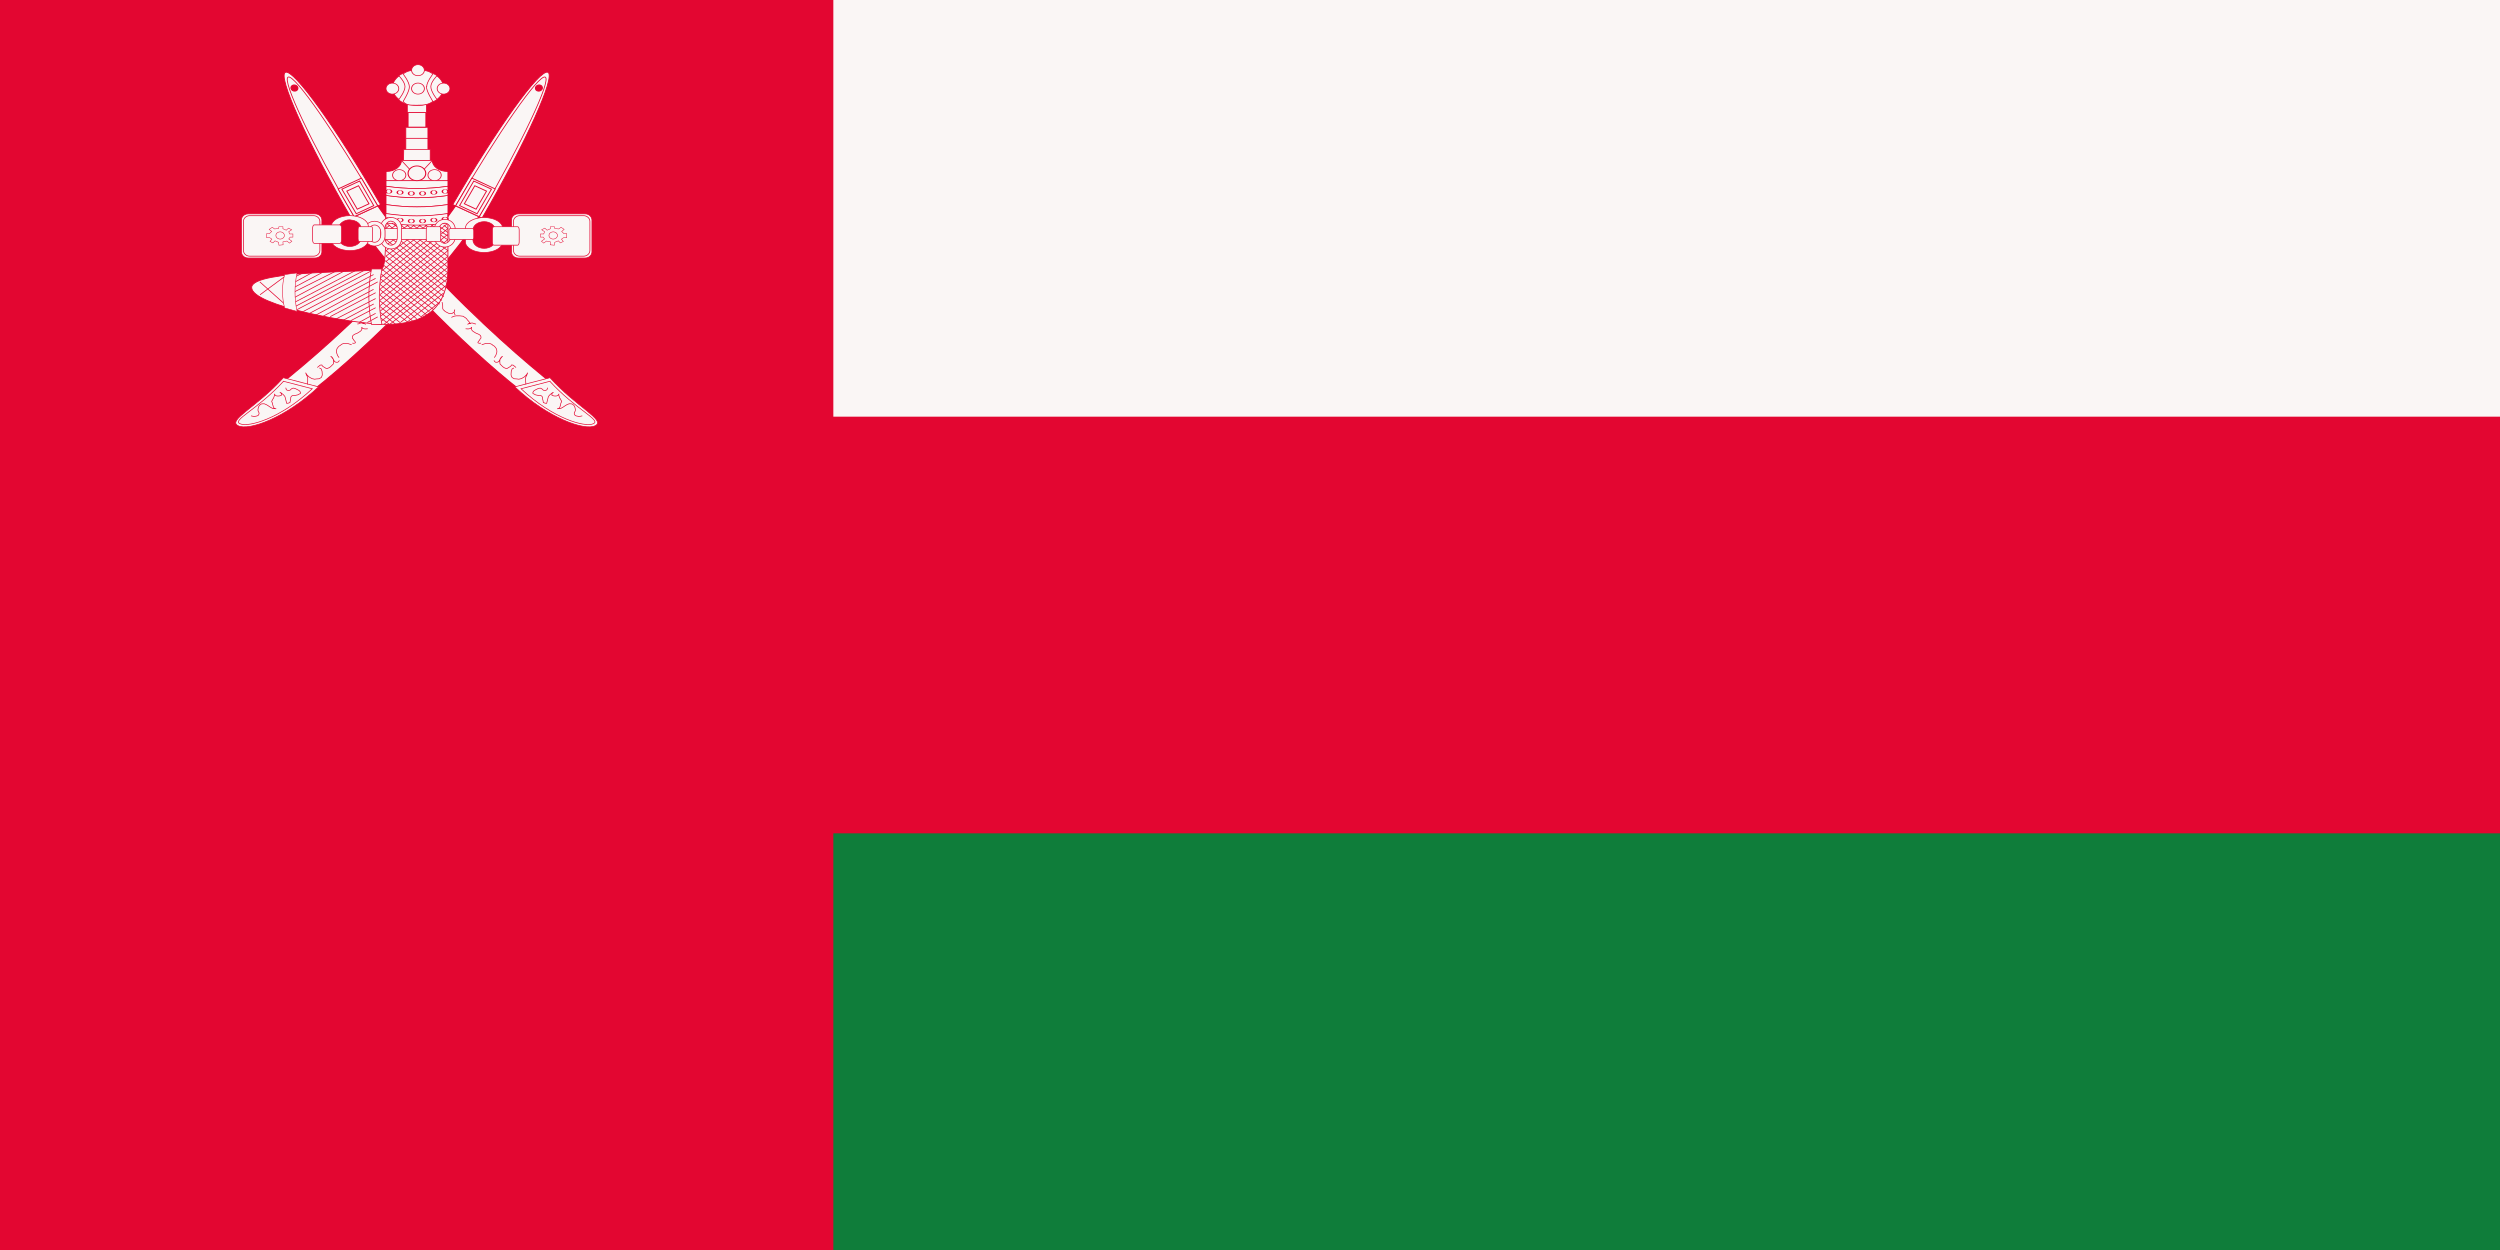
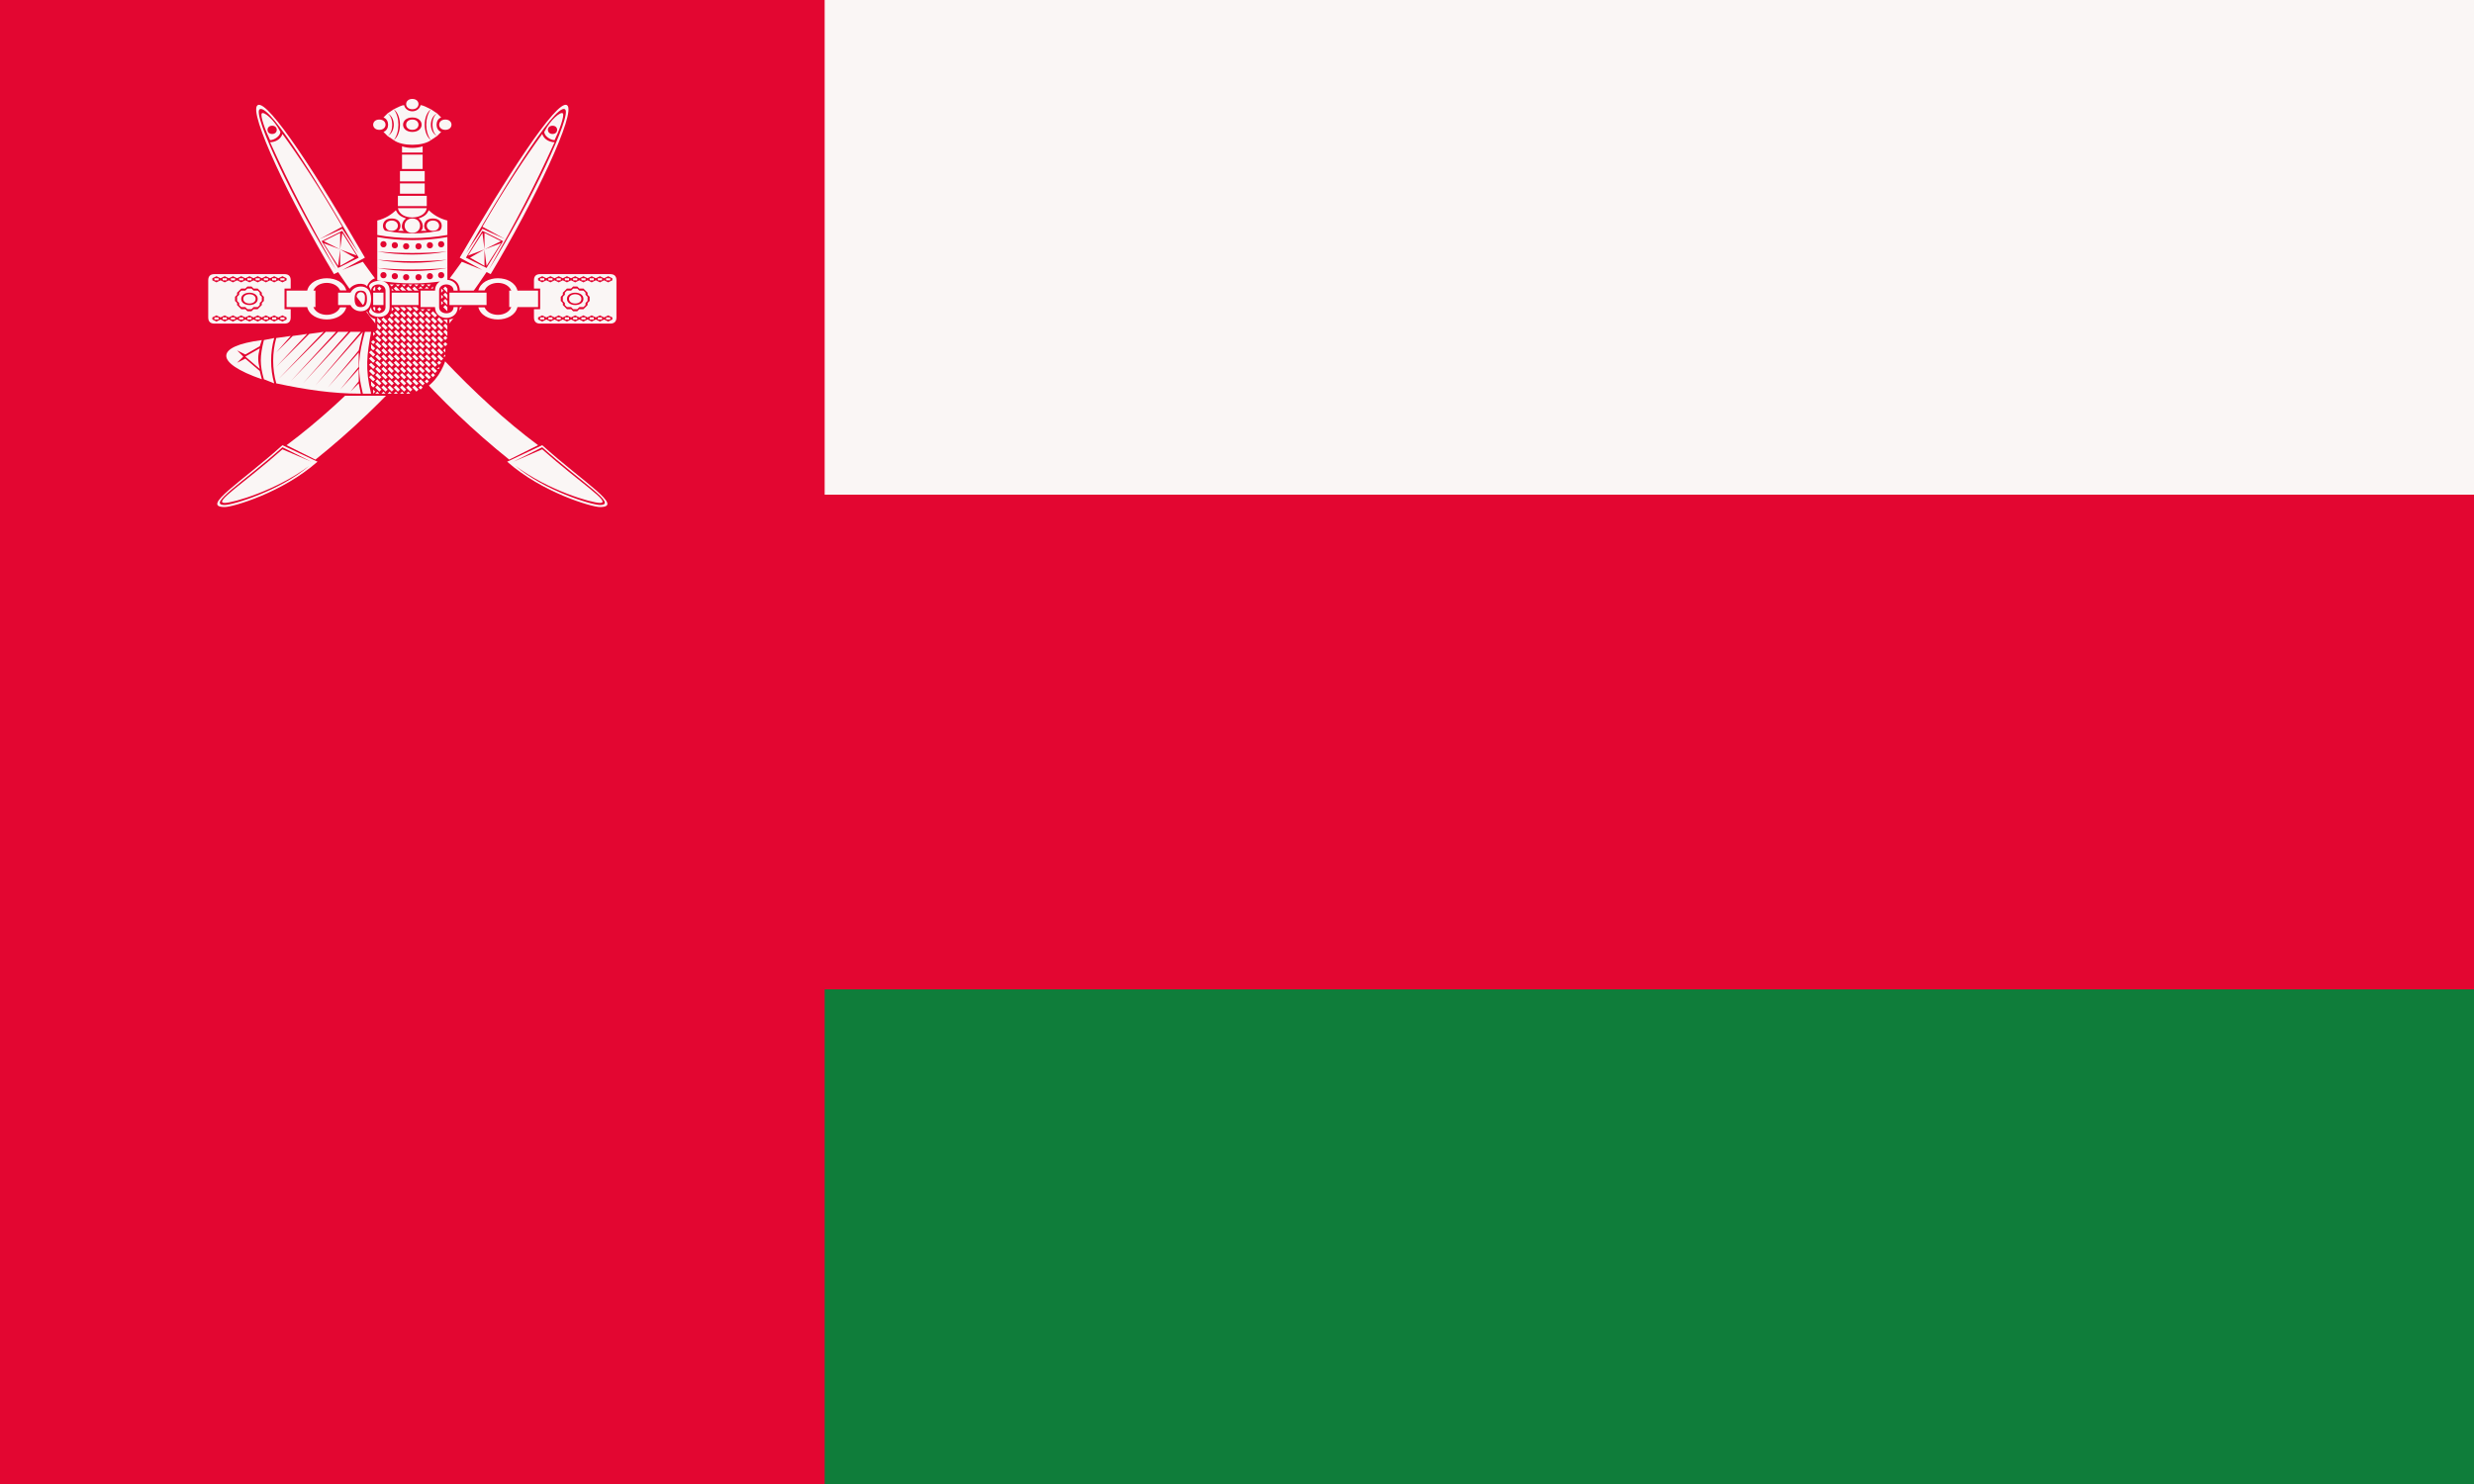
- <svg xmlns="http://www.w3.org/2000/svg" xmlns:xlink="http://www.w3.org/1999/xlink" width="1200" height="600">
-   <path fill="#0f7d3a" d="M0 0h1200v600H0z" />
-   <path fill="#e30631" d="M0 0h1200v400H0z" />
-   <path fill="#faf6f5" d="M0 0h1200v200H0z" />
-   <path fill="#e30631" d="M0 0h400v600H0z" />
-   <svg x="50">
-     <g id="a" fill="#faf6f5" fill-rule="evenodd" stroke="#e30631" stroke-width=".352">
-       <rect width="38.669" height="21.217" x="65.854" y="102.64" stroke-width=".378" rx="3.215" ry="3.015" />
-       <rect width="36.686" height="19.449" x="66.846" y="103.52" rx="3.05" ry="2.764" />
-       <path stroke-width=".222" d="M83.9 108.8h1.9v1l1.6.7 1.1-1 1.5.8-1.4.9.4 1.1h1.6v1.5h-1.3l-.7.9 1.5 1.1-1.1.9-1.3-1-1.9.4.1 1.4-2 .2-.2-1.4-1.7-.7-1 1-1.4-.7.9-1.1-1-.7H78v-2h1.4l1-1-1.2-1 1.5-1 1.1.8 1.9-.2z" />
-       <ellipse cx="68.944" cy="426.78" stroke-width="1.333" rx="11.049" ry="9.944" transform="matrix(.18418 0 0 .1752 71.766 38.246)" />
-     </g>
-     <use xlink:href="#a" width="100%" height="100%" x="-300" transform="scale(-1 1)" />
-     <g id="b" stroke="#e30631">
-       <path fill="#faf6f5" fill-rule="evenodd" stroke-width=".565" d="M126.5 147.1c-48.1 47-68.6 53-59 56.8 9.6 3.8 40.6-20.5 72.9-52.7 32.2-32.3 52-61 42.3-64.8-9.6-3.8-5 10.7-56.2 60.7z" />
-       <path fill="#faf6f5" fill-rule="evenodd" stroke-width=".33" d="m86 181.3 16.9 4.4c-15.9 15-33.7 21.3-38.7 18.6-5-2.7 9-8.8 21.8-23z" />
-       <path fill="#faf6f5" fill-rule="evenodd" stroke-width=".33" d="m86 183 13.9 3.6c-15.5 14.5-30.7 18.6-34.7 16.8-4-1.7 8.3-6.7 20.8-20.3z" />
-       <path fill="none" stroke-width=".33" d="m137.8 145-.3 1.7v1.4c-.2.4-.2.7-.7.9-.3.4-.5.6-1 .8l-1.2.6c-.5.2-1 .2-1.5.1l-1.1-.7-.3-1.2c.2.3.3.9.3 1.4 0 .5-.3.8-.5 1.2m1.7 1.2v-.1l-.6-.3a6 6 0 0 0-1.6-.4h-1.7l-1.6.2-1.2.8a2 2 0 0 0-.8.9l-.9 1c0 .4-.4.4-.6.8.6 0 1 .1 1.4.4l-.6-.4c-.4 0-.5-.2-1.1-.2-.6-.2-1 .1-1.5.2-.3.2-.4.2-.9.2m5 2.3c-.2 0-1.3.2-1.8 0-.5 0-.8-.3-1-.7-.2-.3 0 .5 0 .8-.1.7-.4.7-.7 1.1l-1.1.7a4 4 0 0 1-1.1.5c-.4.2-.8.3-1.1.6-.4.2-.4.5-.6 1 0 .5.1.8.5 1 .1.4.4.8.7 1 .3.5.6.8-.1.9-.5.2-.7 0-1.1 0m-.3.8-1.8-.6h-1.8c-.6 0-.8.2-1.3.4-.4.4-.6.6-1.1.8-.3.3-.8.8-1 1.2-.2.4-.3.9-.3 1.4 0 .7.2.8.3 1.3.1.5.4 1 .7 1.3 0 .2.1.2.3.3m.1 1.4-.3.5c-.4.4-.4.4-1 .4s-.5-.2-1-.3l-.5-.9-.5-.7-.5-.7-.4-.2c.5 0 .5.3.8.5l.5.8.1 1.1-.1 1.2-.6.6-.7.7-.7.5-1 .4c-.5 0-.7-.2-1-.4l-1-.6c-.2-.1-.4-.4-.5-.7-.5 0-.8 0-1 .2l-.7.6-.5.4m1 .2.9.5.4 1.2.1 1.5c0 .5-.3 1-.5 1.4l-1 .6-1.4.1c-.3.1-1 .2-1.3 0-.5 0-.9-.2-1.2-.4l-1-.6-1-1-.6-1 .5 1.3c.3.5.4.6.5 1.2v1.5l-.1 1.3v.3m-10.4 1.7v.2c0-.4 0-.2.2.6.3.4 1.1.5 1.8.3.5-.4.5-.7 1.5-1 1 .1 1.4.4 2 .7.6.3 1 .4 1.4 1.1.2.5.3.9-.4 1-.5.4-1.2.6-2 .7-.7 0-1.3 0-1.7.3-.5.5-.5.8-.5 1.7-.2.3-.2 1.1-.3 1.4-.5.2-.8.4-1.6.4l-.5-2c-.2-.5-.2-1.3-.6-1.6a4.5 4.5 0 0 0-1.2-1.1c-.2-.3-.6-.5-1-.6.7.3.8.6.8 1.4-.6.2-.7.4-1.7.4s-1.2-.3-1.6-.8c0 .8-.3 1-.5 1.8-.4.4-.5 1-.9 1.5.2.8.5.8.5 1.7.3.6.2 1.2.7 1.6.3.2.4.3 1 .3-1 0-1.7 0-2.4-.5-.5-.2-.9-.6-1.4-.9-.6-.4-1.3-.8-2-1-.9 0-1.4 0-1.8.4-.5.3-.8.8-1 1.5-.2.8-.3 1.4.1 2 .3.5.4.7 0 1.5-.4.5-1 .5-1.9.7a6.7 6.7 0 0 1-1.7-.3" />
-       <path fill="#faf6f5" fill-rule="evenodd" stroke-width=".447" d="M181.4 104.7c21.4-36.9 35.5-68.3 31.6-70-3.9-1.8-24.3 26.6-45.7 63.5z" />
-       <path fill="#faf6f5" fill-rule="evenodd" stroke-width=".393" d="M180 104c20.6-35.5 34.8-65.6 31.7-67-3.1-1.4-22.4 26.3-43 61.8" />
-       <path fill="#faf6f5" fill-rule="evenodd" stroke-width=".446" d="m176.5 85.5-7.8 13.3L180 104c2.6-4.4 5.4-9.1 7.7-13.3z" />
-       <path fill="#faf6f5" fill-rule="evenodd" stroke-width=".446" d="m177.4 86.9-6.8 11.8 8.4 3.9 6.9-11.8z" />
-       <path fill="#faf6f5" stroke-width=".447" d="M-205.7 6.6h6.2v10h-6.2z" transform="matrix(-.90832 -.41827 -.50125 .8653 0 0)" />
-       <circle cx="545.67" cy="92.126" r="3.543" fill="#e30631" stroke-width="1.333" transform="matrix(-.449 .1132 .10134 .39387 444.347 -55.798)" />
-     </g>
-     <use xlink:href="#b" width="100%" height="100%" x="-300" transform="scale(-1 1)" />
-     <path fill="#faf6f5" fill-rule="evenodd" stroke="#e30631" stroke-width=".407" d="M135.3 85c0 30.9.1 42.6-2.1 44.2-2.2 1.7-62.4 0-62.4 8.8s49.6 17.7 64.5 17.7c19.8 0 29.7-8.9 29.7-26.5V85z" />
-     <path fill="#faf6f5" fill-rule="evenodd" stroke="#e30631" stroke-width=".352" d="M135.3 93.8v4.4a100.6 100.6 0 0 0 29.7 0v-4.4a100.6 100.6 0 0 1-29.7 0zm0-8.8v4.4a100.7 100.7 0 0 0 29.7 0V85a100.7 100.7 0 0 1-29.7 0z" />
-     <path fill="#faf6f5" fill-rule="evenodd" stroke="#e30631" stroke-width=".352" d="M135.3 89.4v4.4a100.6 100.6 0 0 0 29.7 0v-4.4a100.7 100.7 0 0 1-29.7 0zm0 8.8v4.4c9.9 1.5 19.8 1.5 29.7 0v-4.4a100.6 100.6 0 0 1-29.7 0z" />
-     <ellipse cx="256.89" cy="210.83" fill="#faf6f5" stroke="#e30631" stroke-width="4.463" rx="8.858" ry="26.575" transform="matrix(.15263 0 0 .03588 97.403 84.326)" />
-     <ellipse cx="292.32" cy="246.26" fill="#faf6f5" stroke="#e30631" stroke-width="4.463" rx="8.858" ry="26.575" transform="matrix(.15263 0 0 .03588 97.403 83.53)" />
-     <ellipse cx="327.76" cy="263.98" fill="#faf6f5" stroke="#e30631" stroke-width="4.463" rx="8.858" ry="26.575" transform="matrix(.15263 0 0 .03588 97.403 83.372)" />
-     <ellipse cx="363.19" cy="263.98" fill="#faf6f5" stroke="#e30631" stroke-width="4.463" rx="8.858" ry="26.575" transform="matrix(.15263 0 0 .03588 97.403 83.372)" />
-     <ellipse cx="398.62" cy="246.26" fill="#faf6f5" stroke="#e30631" stroke-width="4.463" rx="8.858" ry="26.575" transform="matrix(.15263 0 0 .03588 97.403 83.53)" />
-     <ellipse cx="434.06" cy="210.83" fill="#faf6f5" stroke="#e30631" stroke-width="4.463" rx="8.858" ry="26.575" transform="matrix(.15263 0 0 .03588 97.403 84.326)" />
-     <path fill="#faf6f5" fill-rule="evenodd" stroke="#e30631" stroke-width=".352" d="m135.3 107 29.7 24m-26.8-24 26.8 21.3m-22.8-20.4 22.8 17.7M145.2 108l19.8 15m-16.9-15 17 12.4M151 108l14 9.8m-11-9.8 11 7.1m-8-7 8 5.2m-5-5.3 5 3.6m-2-3.6 2 1.8m-29.8 0 29.7 23.9m0-26.5-32.7 26.5M162 107l-28.7 23m24.8-22.2-22.8 17.7M155 108l-19.8 15m16.8-15-16.8 12.4M149 108l-13.8 9.8m10.9-9.8-11 7.1m8-7-8 5.2m5-5.3-5 3.6m2-3.6-2 1.8m29.8 0-32.7 26.5m32.7-23.8-32.7 26.5M165 115l-32.7 26.5m32.7-23.8-32.7 26.5m32.7-23.9-32.7 26.5M165 123l-32.7 26.5m32.7-23.9-32.7 26.5m32.7-23.8-32.7 26.5m32.7-23.9-30.7 24.8m30.7-22.1-27.8 22m26.8-18.5-21.8 17.7m20.8-14.2-17.8 14.2m15.8-9.7-8.9 7m-16.8-39.7 28.7 23M135.3 115l28.7 23m-28.7-20.3 27.7 22m-27.7-19.4 27.7 22.1M135.3 123l26.7 21.2m-27.7-19.5L161 146m-26.7-18.6 24.8 19.4m-25.8-17.6 24.8 19.4M132.3 131l23.8 18.6m-23.8-16 22.8 17.8m-22.8-15L152 152m-16.8-49.5v4.5c9.9 1.4 19.8 1.4 29.7 0v-4.5c-10 1.5-19.8 1.5-29.7 0zm-3 36.3L150 153m-17.8-11.5L148 154m-15.8-9.7 13.9 10.6m-14-8 10 8m-10-5.3 8 6.2m-8-3.6 5 3.6" />
-     <ellipse cx="256.89" cy="210.83" fill="#faf6f5" stroke="#e30631" stroke-width="4.463" rx="8.858" ry="26.575" transform="matrix(.15263 0 0 .03588 97.403 97.586)" />
-     <ellipse cx="292.32" cy="246.26" fill="#faf6f5" stroke="#e30631" stroke-width="4.463" rx="8.858" ry="26.575" transform="matrix(.15263 0 0 .03588 97.403 96.791)" />
-     <ellipse cx="327.76" cy="263.98" fill="#faf6f5" stroke="#e30631" stroke-width="4.463" rx="8.858" ry="26.575" transform="matrix(.15263 0 0 .03588 97.403 96.632)" />
-     <ellipse cx="363.19" cy="263.98" fill="#faf6f5" stroke="#e30631" stroke-width="4.463" rx="8.858" ry="26.575" transform="matrix(.15263 0 0 .03588 97.403 96.632)" />
-     <ellipse cx="398.62" cy="246.26" fill="#faf6f5" stroke="#e30631" stroke-width="4.463" rx="8.858" ry="26.575" transform="matrix(.15263 0 0 .03588 97.403 96.791)" />
-     <ellipse cx="434.06" cy="210.83" fill="#faf6f5" stroke="#e30631" stroke-width="4.463" rx="8.858" ry="26.575" transform="matrix(.15263 0 0 .03588 97.403 97.586)" />
-     <path fill="#faf6f5" fill-rule="evenodd" stroke="#e30631" stroke-width=".352" d="m92.6 148.6 35.7-18.6m-37.7 17.7 33.8-17.7m-34.7 16 30.7-16m-31.7 14.2 26.7-14.2m-28.7 12.4 24.8-12.4m-23.8 9.8 16.8-8.9M86.7 138l12.9-7m-13 4.4 9-4.5m0 18.6 33.7-17.7m-30.7 18.6 31.7-16.8m-28.8 17.7 29.8-16m-26.8 16.8 24.8-13.2M108.5 152l21.8-11.5M111.5 153l18.8-9.7m-15.9 10.6 15-8m-11 8 11.9-6.2m-8 7.1 8-4.4m-4 4.4 5-2.7m2-23h-5a71.7 71.7 0 0 0 0 26.6h5a71.2 71.2 0 0 1 0-26.5zm-58.5 12.4 11.9-8.8m-12 2.6 12 10.7" />
-     <path fill="#faf6f5" fill-rule="evenodd" stroke="#e30631" stroke-width=".251" d="m92.6 131-6 .8a32.4 32.4 0 0 0 0 16l6 1.7a44 44 0 0 1 0-18.6z" />
-     <path fill="#faf6f5" fill-rule="evenodd" stroke="#e30631" stroke-width=".431" d="M165 86.7v-4.4c-4.5 0-7.5-2.6-7.5-5.3h-14.8c0 2.7-3 5.3-7.4 5.3v4.4z" />
-     <path fill="#faf6f5" stroke="#e30631" stroke-width=".364" d="M143.8 71.7h12.7V77h-12.8zm1-5.3h10.6v5.3h-10.6zm0-5.3h10.6v5.3h-10.6z" />
-     <path fill="#faf6f5" stroke="#e30631" stroke-width=".364" d="M145.9 54h8.5v7h-8.5z" />
-     <path fill="#faf6f5" stroke="#e30631" stroke-width=".38" d="M145.5 47.8h9.2V54h-9.2z" />
-     <ellipse cx="237.4" cy="161.22" fill="#faf6f5" stroke="#e30631" stroke-width="1.333" rx="42.52" ry="33.661" transform="matrix(.28916 0 0 .2495 81.983 1.86)" />
-     <path fill="#faf6f5" fill-rule="evenodd" stroke="#e30631" stroke-width=".358" d="M156.8 41.6c0 2.4 3 6.2 3 6.2a17.5 17.5 0 0 1-9.2 2.7c-3.4 0-7.6-.6-9.2-2.7 0 0 3-3.8 3-6.2 0-2.3-3-5.3-3-5.3a17.5 17.5 0 0 1 18.4 0s-3 3-3 5.3z" />
-     <path fill="#faf6f5" fill-rule="evenodd" stroke="#e30631" stroke-width=".358" d="M154.7 41.6c0 2.4 3.1 7.1 3.1 7.1-2.2 1.5-3.8 1.8-7.2 1.8s-5.5.2-7.1-1.8c0 0 3-4.7 3-7 0-2.4-3-6.2-3-6.2 2.2-1.6 3.7-1.8 7.1-1.8s5 .2 7.2 1.8c0 0-3 3.8-3 6.1z" />
-     <circle cx="194.88" cy="166.54" r="10.63" fill="#faf6f5" stroke="#e30631" stroke-width="1.333" transform="matrix(.28916 0 0 .2495 81.983 .975)" />
-     <circle cx="194.88" cy="166.54" r="10.63" fill="#faf6f5" stroke="#e30631" stroke-width="1.333" transform="matrix(.28916 0 0 .2495 106.572 .975)" />
-     <circle cx="194.88" cy="166.54" r="10.63" fill="#faf6f5" stroke="#e30631" stroke-width="1.333" transform="matrix(.28916 0 0 .2495 94.278 .975)" />
-     <circle cx="194.88" cy="166.54" r="10.63" fill="#faf6f5" stroke="#e30631" stroke-width="1.333" transform="matrix(.28916 0 0 .2495 94.278 -7.865)" />
-     <circle cx="194.88" cy="166.54" r="10.63" fill="#faf6f5" stroke="#e30631" stroke-width="1.333" transform="matrix(.29948 0 0 .2495 83.264 42.524)" />
-     <circle cx="194.88" cy="166.54" r="10.63" fill="#faf6f5" stroke="#e30631" stroke-width="1.333" transform="matrix(.29948 0 0 .2495 100.242 42.524)" />
-     <path fill="#faf6f5" fill-rule="evenodd" stroke="#e30631" stroke-width=".364" d="M142.7 77h14.8l-7.4 8z" />
-     <circle cx="194.88" cy="166.54" r="10.63" fill="#faf6f5" stroke="#e30631" stroke-width="1.333" transform="matrix(.39931 0 0 .33266 72.298 27.79)" />
-     <rect width="22.805" height="5.304" x="133.77" y="109.72" fill="#faf6f5" stroke="#e30631" stroke-width=".33" rx="1.238" ry=".938" />
-     <path fill="#faf6f5" fill-rule="evenodd" stroke="#e30631" stroke-width=".33" d="M163.5 105.3c-2.7 0-5 2-5 4.6v4c0 2.6 2.3 4.7 5 4.7s5-2.1 5-4.7v-4c0-2.5-2.2-4.6-5-4.6zm0 1.8c-1.6 0-3 1.6-3 3.7v2.3c0 2 1.4 3.7 3 3.7s3-1.7 3-3.7v-2.3c0-2-1.3-3.7-3-3.7zm-25.8-1c-1.6 0-3 1.7-3 3.8v4c0 2.1 1.4 3.8 3 3.8 1.7 0 3-1.7 3-3.7v-4.1c0-2-1.3-3.7-3-3.7zm0-1.7c-2.7 0-5 2-5 4.6v5.8c0 2.6 2.3 4.7 5 4.7s5-2.1 5-4.7V109c0-2.5-2.2-4.6-5-4.6z" />
-     <path fill="#faf6f5" fill-rule="evenodd" stroke="#e30631" stroke-width=".33" d="M129.8 108c-1.6 0-3 1.6-3 3.7v1c0 2 1.4 3.6 3 3.6s3-1.6 3-3.7v-1c0-2-1.3-3.6-3-3.6zm0-1.8c-2.7 0-5 2-5 4.6v2.7c0 2.5 2.3 4.6 5 4.6s5-2 5-4.6v-2.7c0-2.5-2.3-4.6-5-4.6z" />
-     <path fill="#faf6f5" fill-rule="evenodd" stroke="#e30631" stroke-width=".33" d="M118 105.5c-3 0-5.4 1.9-5.4 4.1v4.6c0 2.3 2.3 4.1 5.3 4.1s5.4-1.8 5.4-4v-4.7c0-2.2-2.4-4-5.4-4zm0-2c-5 0-9 2.3-9 5.2v6.5c0 2.8 4 5.1 9 5.1 4.8 0 8.8-2.3 8.8-5.1v-6.5c0-2.9-4-5.2-8.9-5.2zm64.4 2.9c-3 0-5.4 1.8-5.4 4.1v4.6c0 2.3 2.4 4.1 5.4 4.1 3 0 5.3-1.8 5.3-4v-4.7c0-2.3-2.4-4.1-5.3-4.1zm0-2c-5 0-9 2.3-9 5.2v6.5c0 2.8 4 5.1 9 5.1 4.9 0 8.9-2.3 8.9-5.2v-6.4c0-2.9-4-5.2-9-5.2z" />
-     <rect width="11.898" height="5.304" x="165.5" y="109.72" fill="#faf6f5" stroke="#e30631" stroke-width=".33" rx=".646" ry=".938" />
-     <rect width="6.941" height="7.072" x="154.6" y="108.84" fill="#faf6f5" stroke="#e30631" stroke-width=".33" rx=".377" ry="1.251" />
-     <rect width="6.941" height="7.072" x="121.88" y="108.84" fill="#faf6f5" stroke="#e30631" stroke-width=".33" rx=".377" ry="1.251" />
-     <rect width="13.881" height="8.84" x="100.06" y="107.95" fill="#faf6f5" stroke="#e30631" stroke-width=".33" rx=".753" ry="1.563" />
-     <rect width="12.89" height="8.84" x="186.32" y="108.84" fill="#faf6f5" stroke="#e30631" stroke-width=".33" rx=".7" ry="1.563" />
-   </svg>
+ <svg xmlns="http://www.w3.org/2000/svg" xmlns:xlink="http://www.w3.org/1999/xlink" width="1200" height="720" fill="#faf6f5">
+   <path fill="#e30631" d="M0 0h1200v720H0z" />
+   <path d="M400 0h800v240H400z" />
+   <path fill="#0f7d3a" d="M400 480h800v240H400z" />
+   <path id="a" d="M291 245c9 0-9-11-28-28l-14 7 14-6c18 16 34 26 28 26-4 0-25-6-41-18 14 12 37 19 41 19Zm-44-22c-35-28-63-61-83-91l-2 1c-21-35-42-79-37-82s30 36 52 74l-11 6 10-4c22 31 54 66 85 89Zm-83-93 10-5-8-13-10 5Zm0-1-7-11 8 3-8-4 8-4v8l1-8 7 11-8-3 7 4-7 4v-8Zm127 117c-4 0-28-7-45-22l17-8c20 18 40 30 28 30ZM163 131c-14-25-22-40-32-62 2 0 5-1 6-4 8 11 18 26 29 45l-11 6 11-5 8 12c-16-28-43-73-48-70-4 2 17 46 37 78Zm-32-63c-2-4-5-12-4-13s6 3 9 9c0 2-3 4-5 4Zm1-3c3 0 3-4 0-4s-3 4 0 4Zm-4 79v2l-1 1v1l-2 2h-2l-1 1h-2l-1-1h-2l-2-2v-1l-1-1v-2l1-1v-1l2-2h2l1-1h2l1 1h2l2 2v1Zm10 6v-10h3v-4c0-2-1-3-3-3h-34c-2 0-3 1-3 3v18c0 2 1 3 3 3h34c2 0 3-1 3-3v-4Zm-20-5c0-3 6-3 6 0s-6 3-6 0Zm7 0c0-4-8-4-8 0s8 4 8 0Zm28 4v-8h-1c2-5 11-5 13 0h3c-2-8-17-8-19 0h-10v8h10c2 8 17 8 19 0h-3c-2 5-11 5-13 0Zm-37-7 1-1h2l1-1h2l1 1h2l1 1v1l1 1v2l-1 1v1l-1 1h-2l-1 1h-2l-1-1h-2l-1-1v-1l-1-1v-2l1-1Zm-13-7 2-1 2 1 2-1 2 1 2-1 2 1 2-1 2 1 2-1 2 1 2-1 2 1 2-1 2 1 2-1 2 1 2-1 2 1v1l-2 1-2-1-2 1-2-1-2 1-2-1-2 1-2-1-2 1-2-1-2 1-2-1-2 1-2-1-2 1-2-1-2 1-2-1Zm1 0v1h2v-1Zm4 0v1h2v-1Zm4 0v1h2v-1Zm4 0v1h2v-1Zm4 0v1h2v-1Zm4 0v1h2v-1Zm4 0v1h2v-1Zm4 0v1h2v-1Zm4 0v1h2v-1Zm-33 19 2-1 2 1 2-1 2 1 2-1 2 1 2-1 2 1 2-1 2 1 2-1 2 1 2-1 2 1 2-1 2 1 2-1 2 1v1l-2 1-2-1-2 1-2-1-2 1-2-1-2 1-2-1-2 1-2-1-2 1-2-1-2 1-2-1-2 1-2-1-2 1-2-1Zm1 0v1h2v-1Zm4 0v1h2v-1Zm4 0v1h2v-1Zm4 0v1h2v-1Zm4 0v1h2v-1Zm4 0v1h2v-1Zm4 0v1h2v-1Zm4 0v1h2v-1Zm4 0v1h2v-1Z" />
+   <use xlink:href="#a" transform="matrix(-1 0 0 1 400 0)" />
+   <path fill="#e30631" d="m139 159-1 33h55c19 0 25-17 25-29v-58h-36v53l-1 1Zm24-18v8h6c2 4 8 4 9 2 1 2 2 4 6 4h33c4 0 6-2 6-6h14v-8h-14c0-8-12-8-13-1h-20c-1-7-10-7-12-1-1-2-7-2-9 2Z" />
+   <path d="m175 191-1-5-4 4 4-5v-6l-9 10 9-11v-7l-15 17 15-18 2-9-23 26 22-26h-5l-23 25 22-25h-5l-23 24 22-24h-5l-23 23 22-23-7 1-16 16 15-16-7 1-8 8 7-8-7 1c-2 7-2 15 0 22 14 3 27 5 41 5Zm-48-7-1-4-7-6-4 2 3-3-3-3 4 2 7-4 1-3c-23 3-23 11 0 19Zm-1-5c-1-4-1-6 0-10l-7 4Zm7 7c-2-7-2-15 0-22l-5 1c-2 8-2 12 0 19Zm48 5 1-1-1-1Zm1 0h2l-1-1Zm2-1 1-1-2-2-1 1Zm-3-2 1-1-2-2v2Zm4 3h2l-1-1Zm-4-6 1-1-2-2-1 1Zm3 2 1-1-2-2-1 1Zm3 3 1-1-2-2-1 1Zm1 1h2l-1-1Zm-7-9 1-1-2-2-1 1Zm-5 9h4c-3-12-2-19 0-30h-3c-3 11-4 18-1 30Zm8-7 1-1-2-2-1 1Zm3 3 1-1-2-2-1 1Zm3 3 1-1-2-2-1 1Zm1 1h2l-1-1Zm-10-12 1-1-2-2-1 1Zm3 2 1-1-2-2-1 1Zm3 3 1-1-2-2-1 1Zm3 3 1-1-2-2-1 1Zm3 3 1-1-2-2-1 1Zm1 1h2l-1-1Zm-13-15 1-1-2-2-1 1Zm3 2 1-1-2-2-1 1Zm3 3 1-1-2-2-1 1Zm3 3 1-1-2-2-1 1Zm3 3 1-1-2-2-1 1Zm3 3 1-1-2-2-1 1Zm1 1h2l-1-1Zm-16-18 1-1-2-2-1 1Zm3 2 1-1-2-2-1 1Zm3 3 1-1-2-2-1 1Zm3 3 1-1-2-2-1 1Zm3 3 1-1-2-2-1 1Zm3 3 1-1-2-2-1 1Zm3 3 1-1-2-2-1 1Zm-15-18 1-1-2-2-1 1Zm-3-2 1-1-2-2v2Zm6 5 1-1-2-2-1 1Zm3 3 1-1-2-2-1 1Zm3 3 1-1-2-2-1 1Zm3 3 1-1-2-2-1 1Zm3 3 1-1-2-2-1 1Zm3 3 1-1-2-2-1 1Zm-18-21 1-1-2-2-1 1Zm-3-2 1-1-1-1-1 1Zm6 5 1-1-2-2-1 1Zm3 3 1-1-2-2-1 1Zm3 3 1-1-2-2-1 1Zm3 3 1-1-2-2-1 1Zm3 3 1-1-2-2-1 1Zm3 3 1-1-2-2-1 1Zm2 2 1-1-1-1-1 1Zm-20-23 1-1-2-2-1 1Zm3 3 1-1-2-2-1 1Zm3 3 1-1-2-2-1 1Zm3 3 1-1-2-2-1 1Zm12 12 1-1-2-2-1 1Zm-9-9 1-1-2-2-1 1Zm3 3 1-1-2-2-1 1Zm3 3 1-1-2-2-1 1Zm-21-21 1-1-1-1Zm3 0 1-1-2-2-1 1Zm3 3 1-1-2-2-1 1Zm3 3 1-1-2-2-1 1Zm3 3 1-1-2-2-1 1Zm12 12 1-1-2-2-1 1Zm2 2 1-1-1-1-1 1Zm-11-11 1-1-2-2-1 1Zm3 3 1-1-2-2-1 1Zm3 3 1-1-2-2-1 1Zm-15-18 1-1-2-2-1 1Zm3 3 1-1-2-2-1 1Zm3 3 1-1-2-2-1 1Zm12 12 1-1-2-2-1 1Zm3 3 1-1-2-2-1 1Zm-12-12 1-1-2-2-1 1Zm3 3 1-1-2-2-1 1Zm3 3 1-1-2-2-1 1Zm-18-18 1-1-2-2v2Zm3 0 1-1-2-2-1 1Zm3 3 1-1-2-2-1 1Zm3 3 1-1-2-2-1 1Zm12 12 1-1-2-2-1 1Zm3 3 1-1-2-2-1 1Zm2 2 1-1-1-1-1 1Zm-14-14 1-1-2-2-1 1Zm3 3 1-1-2-2-1 1Zm3 3 1-1-2-2-1 1Zm-27-24c3 0 5-2 5-6s-2-6-5-6c-2 0-4 1-5 3h-6v6h6c1 2 3 3 5 3Zm9 6 1-1-2-2v2Zm-9-8c-2 0-3-1-3-4s1-4 3-4 3 1 3 4-1 4-3 4Zm1-1c1-1 1-2 1-4 0-3-4-3-4 0Zm11 9 1-1-2-2-1 1Zm3 3 1-1-2-2-1 1Zm3 3 1-1-2-2-1 1Zm12 12 1-1-2-2-1 1Zm3 3 1-1-2-2-1 1Zm3 3 1-1-2-2-1 1Zm-15-15 1-1-2-2-1 1Zm3 3 1-1-2-2-1 1Zm3 3 1-1-2-2-1 1Zm-12-15 1-1-2-2-1 1Zm3 3 1-1-2-2-1 1Zm12 12 1-1-2-2-1 1Zm3 3 1-1-2-2-1 1Zm3 3 1-1-2-2-1 1Zm-15-15 1-1-2-2-1 1Zm3 3 1-1-2-2-1 1Zm3 3 1-1-2-2-1 1Zm10 10h1v-1Zm-19-22 1-1-2-2-1 1Zm-3-3 1-1-1-1-1 1Zm15 15 1-1-2-2-1 1Zm3 3 1-1-2-2-1 1Zm3 3 1-1-2-2-1 1Zm-15-15 1-1-2-2-1 1Zm3 3 1-1-2-2-1 1Zm3 3 1-1-2-2-1 1Zm11 11 1-1-1-1-1 1Zm-34-26c0 3 10 5 10-2v-8c0-7-10-5-10-2l1 2c0-4 7-4 7 0v8c0 4-7 4-7 0Zm2-3h5v-6h-5Zm12 6 1-1-2-2-1 1Zm12 12 1-1-2-2-1 1Zm3 3 1-1-2-2-1 1Zm3 3 1-1-2-2-1 1Zm-15-15 1-1-2-2-1 1Zm3 3 1-1-2-2-1 1Zm3 3 1-1-2-2-1 1Zm12 12 1-1-2-2-1 1Zm-24-24 1-1-1-1Zm3 0 1-1-1-1h-2Zm12 12 1-1-2-2-1 1Zm3 3 1-1-2-2-1 1Zm3 3 1-1-2-2-1 1Zm-15-15 1-1-2-2-1 1Zm3 3 1-1-2-2-1 1Zm3 3 1-1-2-2-1 1Zm12 12 1-1-2-2-1 1Zm1 1h1v-1Zm-19-22 1-1-1-1h-2Zm20 20v-2l-1 1Zm-11-11 1-1-2-2-1 1Zm3 3 1-1-2-2-1 1Zm3 3 1-1-2-2-1 1Zm-12-12 1-1-2-2-1 1Zm3 3 1-1-2-2-1 1Zm12 12 1-1-2-2-1 1Zm-15-18 1-1-1-1h-2Zm6 6 1-1-2-2-1 1Zm3 3 1-1-2-2-1 1Zm3 3 1-1-2-2-1 1Zm-9-9 1-1-2-2-1 1Zm12 12 1-1-2-2-1 1Zm2 2 1-1-1-1-1 1Zm-26-27h1l-1-1Zm0-2 1-1h-2Zm0 9h13v-6h-13Zm15 6 1-1-2-2-1 1Zm-3-3 1-1-1-1h-2Zm6 6 1-1-2-2-1 1Zm3 3 1-1-2-2-1 1Zm3 3 1-1-2-2-1 1Zm2 2 1-1-1-1-1 1Zm-24-24h2l-2-2-1 1Zm-6-6c-2 0-2-3 0-3s2 3 0 3Zm7 4 1-1h-2Zm24 24v-2l-1-1-1 1Zm-9-9 1-1-2-2-1 1Zm-3-3 1-1h-2Zm6 6 1-1-2-2-1 1Zm3 3 1-1-2-2-1 1Zm-19-19h2l-2-2-1 1Zm16 13 1-1-2-2-1 1Zm-3-3 1-1h-2Zm6 6 1-1-2-2-1 1Zm3 3v-2l-1-1-1 1Zm-27-26c0-2 3-2 3 0s-3 2-3 0Zm8 7h2l-2-2-1 1Zm-2-2 1-1h-2Zm21 18v-2h-2Zm-16-16h2l-2-2-1 1Zm-2-2 1-1h-2Zm-16-3c11 2 23 2 34 0v-6c-11 2-23 2-34 0Zm14 0c-2 0-2-3 0-3s2 3 0 3Zm7 13h9v-8h-9Zm-2-10 1-1h-2Zm9 10c0 7 11 7 11 0h-2c0 4-7 4-7 0Zm-8-9h2l-1-1Zm2-1 1-1h-2Zm12 12v-2l-1-1-1 1Zm-11-11h2l-1-1Zm-20-20c-2 0-2-3 0-3s2 3 0 3Zm28 28 1-1-1-1Zm-11-12c-2 0-2-3 0-3s2 3 0 3Zm-21 15v-2h-1c0 1 0 1 1 2Zm35-3v-2l-1-1-1 1Zm-9-9 1-1h-2Zm1 1h1v-1Zm5 5 1-1-1-1Zm-31-15c11 1 23 1 34 0v-4c-11 2-23 2-34 0Zm34 15v-2l-1-1-1 1Zm-27-26c0-2 3-2 3 0s-3 2-3 0Zm24 23 1-1-1-1Zm-7-8c0-2 3-2 3 0s-3 2-3 0Zm10 8v-2l-1-1-1 1Zm-34-16c11 1 23 1 34 0v-4c-11 2-23 2-34 0Zm14-5c-2 0-2-3 0-3s2 3 0 3Zm14 20h2c0-4 7-4 7 0h2c0-7-11-7-11 0Zm-29 0v-2c-1 1-1 1-1 2Zm32-6c-2 0-2-3 0-3s2 3 0 3Zm-24-23c4 0 4-5 0-5s-4 5 0 5Zm28 36h18v-6h-18Zm-35-26c11 1 23 1 34 0v-7c-11 2-23 2-34 0Zm4-10c-2-1-2-6 3-6s5 5 3 6h3c-2-1-1-5 1-6-3-1-4-2-5-4-2 2-5 4-9 5v4Zm16 9c-2 0-2-3 0-3s2 3 0 3Zm-20-7c11 2 23 2 34 0v-3c-11 3-23 3-34 0Zm24 5c0-2 3-2 3 0s-3 2-3 0Zm-7-6c5 0 5-7 0-7s-5 7 0 7Zm14 7c-2 0-2-3 0-3s2 3 0 3Zm-21-19c1 6 13 6 14 0Zm0-1h14v-5h-14Zm11 12h3c-2-1-2-6 3-6s5 5 3 6l4-1v-4c-4-1-7-3-9-5-1 2-2 3-5 4 2 1 3 5 1 6Zm6 0c4 0 4-5 0-5s-4 5 0 5Zm-16-18h12v-5h-12Zm0-6h12v-5h-12Zm1-6h10v-7h-10Zm-11-19c4 0 4-5 0-5s-4 5 0 5Zm11 11h10v-3c-3 1-7 1-10 0Zm-7-8c3-2 3-9 0-11l-2 2c3 1 3 6 0 7Zm3 2c3-4 3-11 0-15l-3 2c4 2 4 9 0 11Zm0 0c4 3 14 3 18 0-4-3-4-12 0-15-2-1-4-2-5-2-1 4-7 4-8 0-1 0-3 1-5 2 4 3 4 12 0 15Zm9-4c-6 0-6-7 0-7s6 7 0 7Zm0-1c4 0 4-5 0-5s-4 5 0 5Zm9 5 3-2c-4-2-4-9 0-11l-3-2c-3 4-3 11 0 15Zm-9-15c4 0 4-5 0-5s-4 5 0 5Zm12 13 2-2c-3-1-3-6 0-7l-2-2c-3 2-3 9 0 11Zm4-3c4 0 4-5 0-5s-4 5 0 5Zm-32 88 1-1-1-1-1 1Zm0-10 1-1-1-1-1 1Z" />
</svg>
